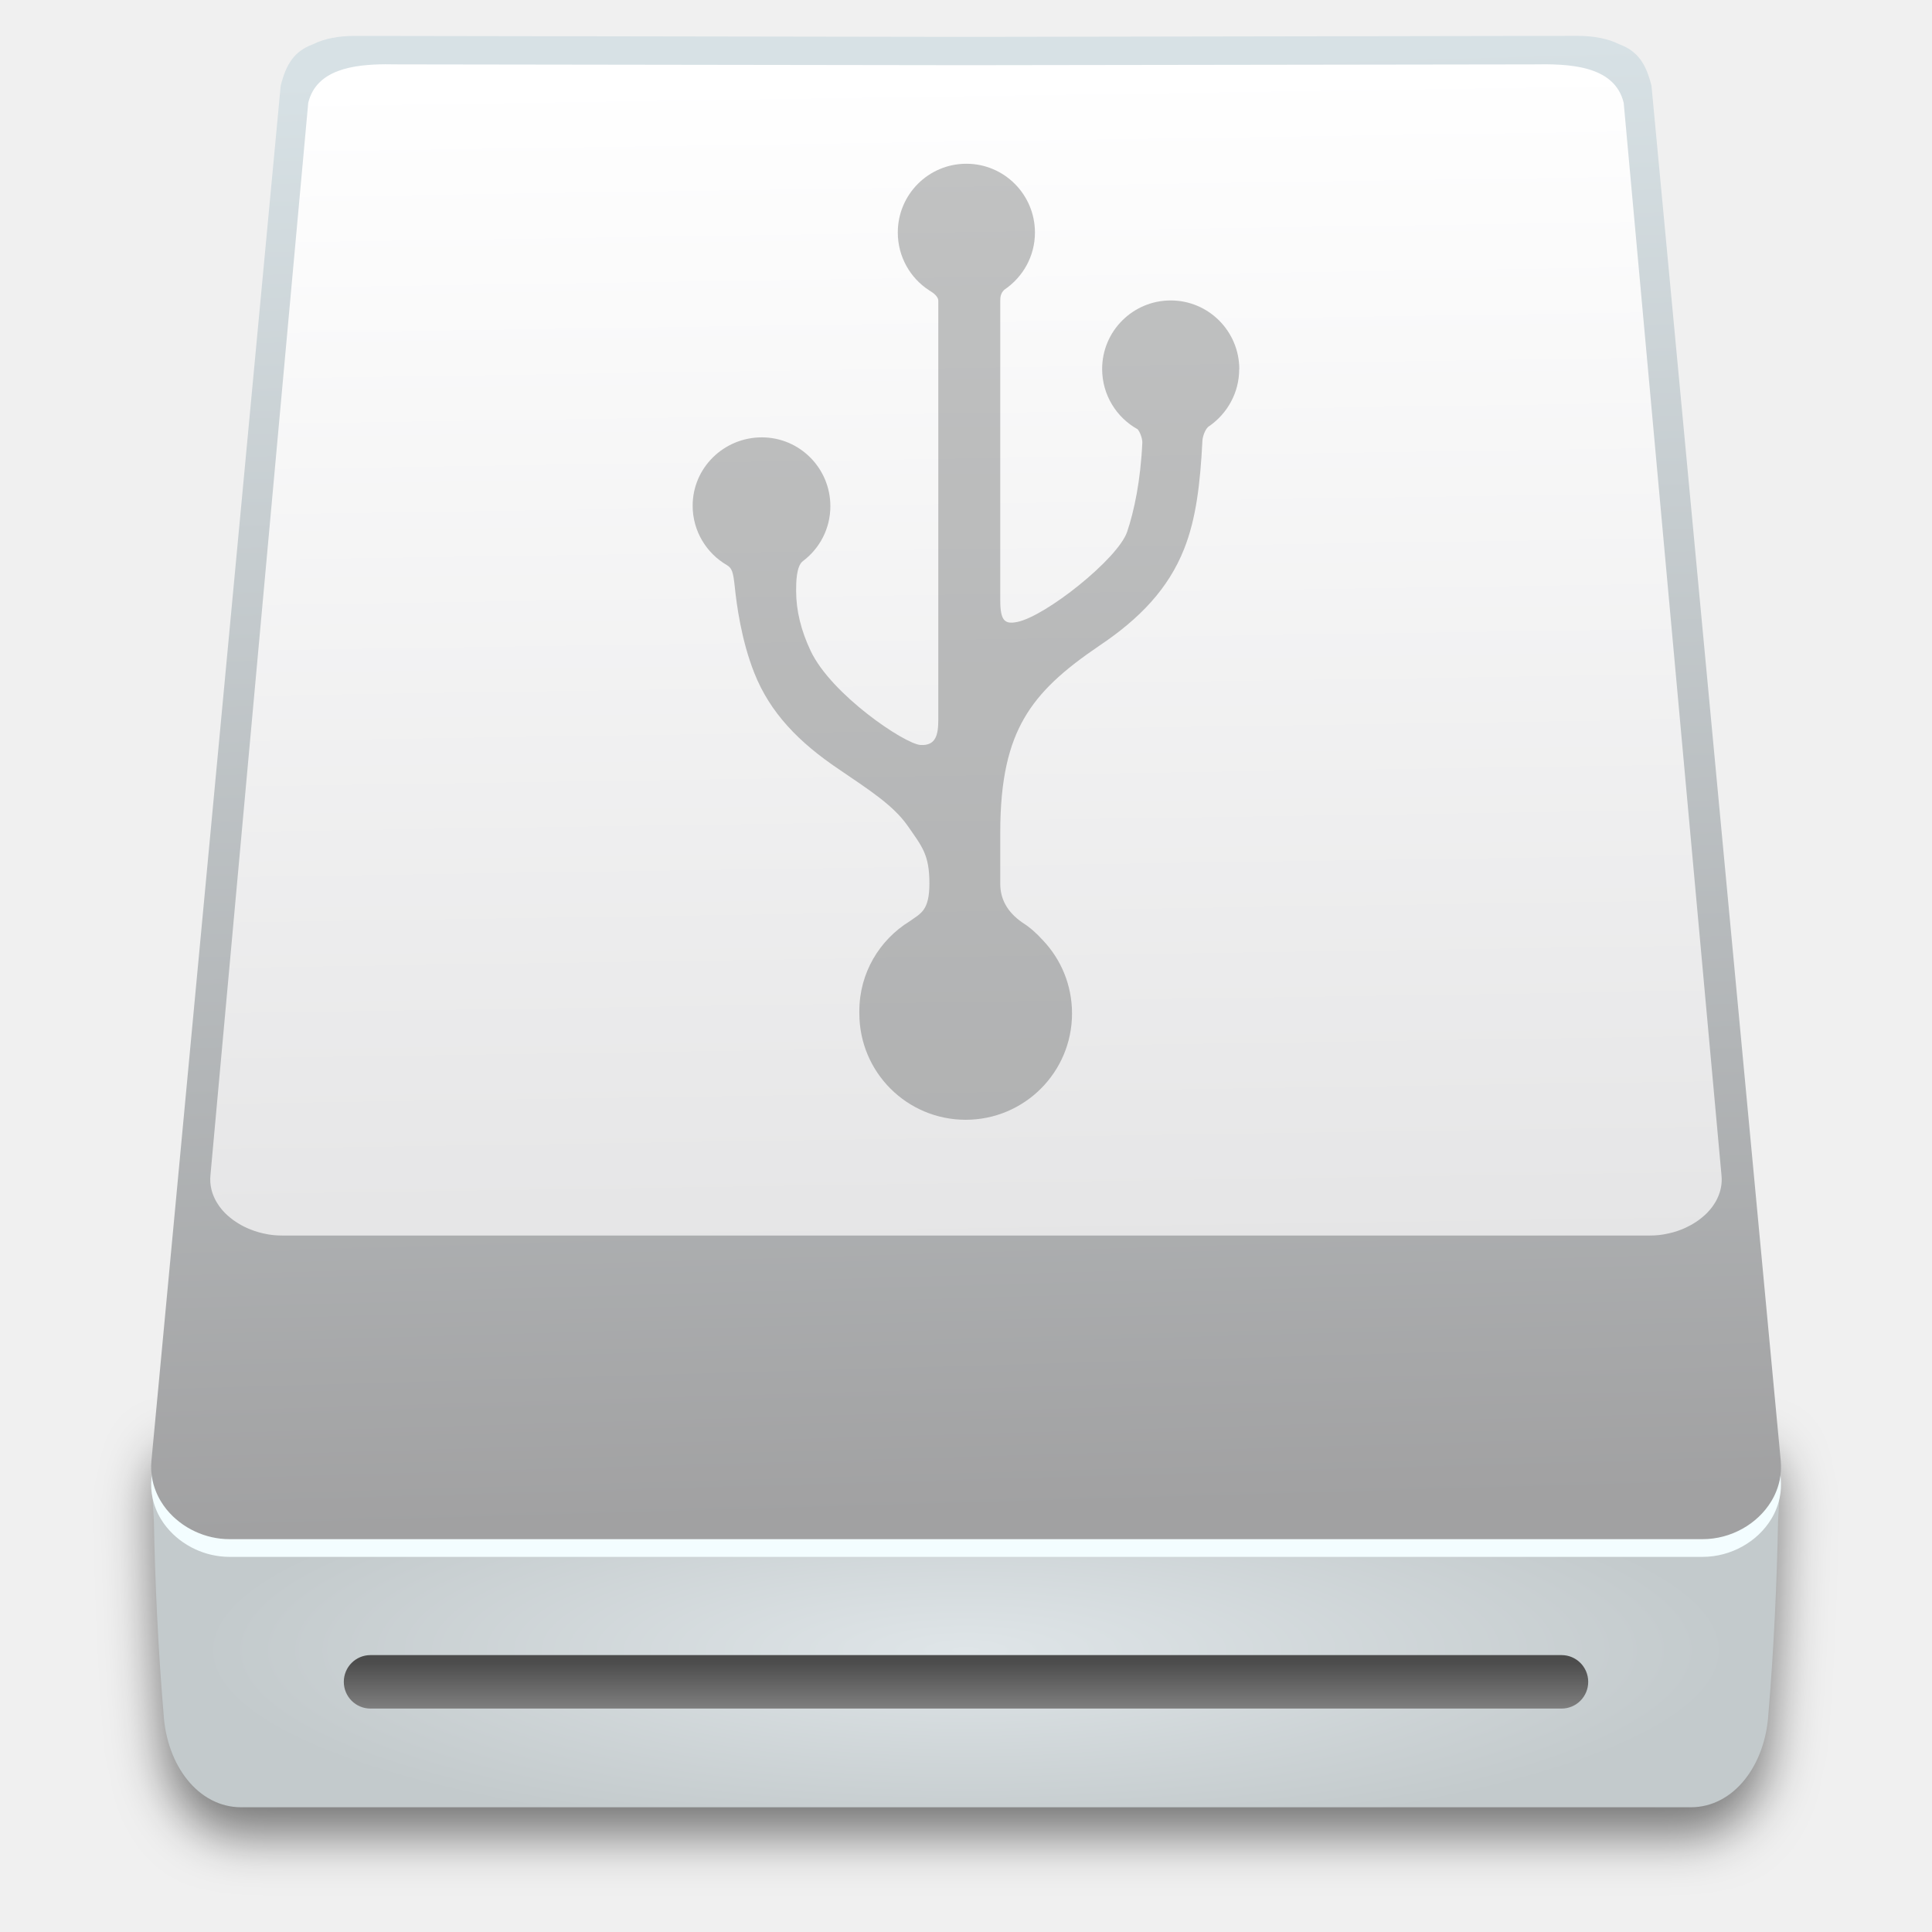
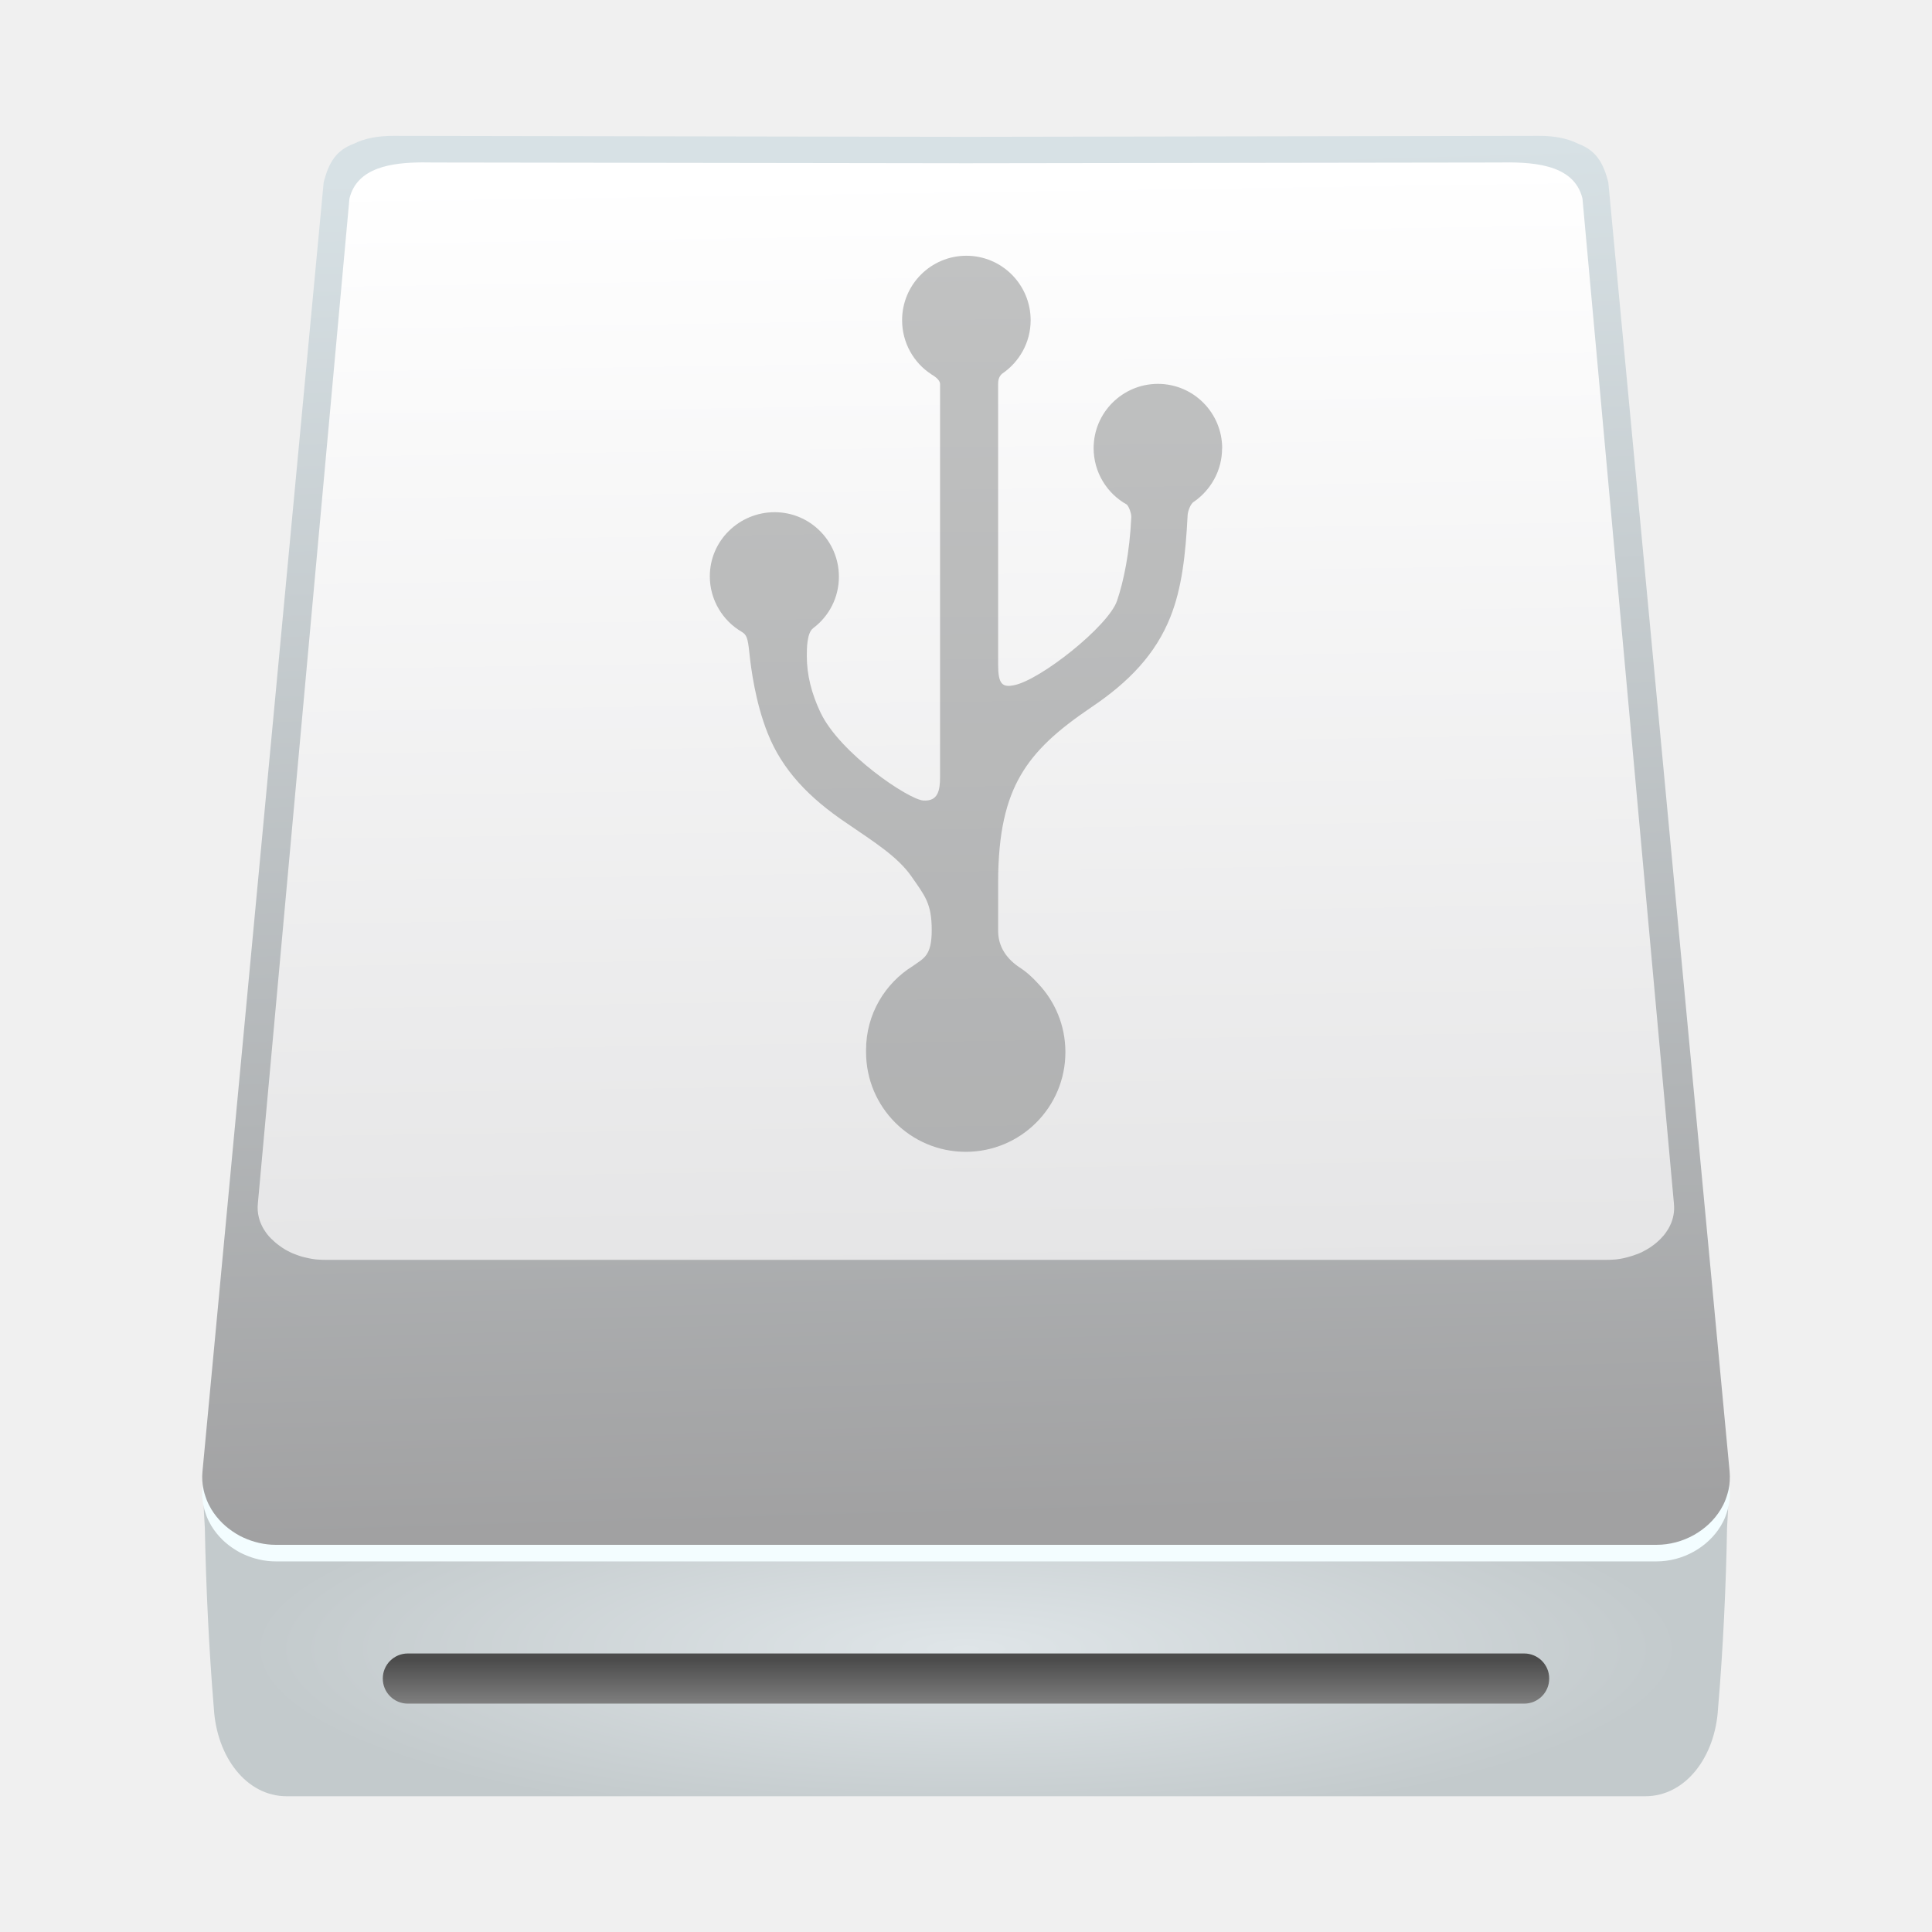
- <svg xmlns="http://www.w3.org/2000/svg" width="64" height="64" version="1.1" viewBox="0 0 16.933 16.933">
-   <defs>
-     <radialGradient id="a" cx="502.62" cy="372.05" r="74.884" gradientTransform="matrix(.19224 0 0 .047917 -79.69 275.86)" gradientUnits="userSpaceOnUse">
-       <stop stop-color="#dfe5e8" offset="0" />
-       <stop stop-color="#c3cacc" offset="1" />
+ <svg xmlns="http://www.w3.org/2000/svg" width="64" height="64" version="1.1" viewBox="0 0 16.933 16.933" id="svg59">
+   <defs id="defs25">
+     <radialGradient id="a" cx="502.62" cy="372.05" r="74.884" gradientTransform="matrix(0.08973571,0,0,0.02245726,-36.63631,6.107546)" gradientUnits="userSpaceOnUse">
+       <stop stop-color="#dfe5e8" offset="0" id="stop2" />
+       <stop stop-color="#c3cacc" offset="1" id="stop4" />
    </radialGradient>
-     <linearGradient id="b" x1="500.55" x2="504.38" y1="216.14" y2="349.1" gradientTransform="matrix(.20398 0 0 .20398 -85.589 219.91)" gradientUnits="userSpaceOnUse">
-       <stop stop-color="#d7e1e5" offset="0" />
-       <stop stop-color="#a1a1a2" offset="1" />
+     <linearGradient id="b" x1="500.55" x2="504.38" y1="216.14" y2="349.1" gradientTransform="matrix(0.09521582,0,0,0.09559931,-39.38991,-20.11454)" gradientUnits="userSpaceOnUse">
+       <stop stop-color="#d7e1e5" offset="0" id="stop7" />
+       <stop stop-color="#a1a1a2" offset="1" id="stop9" />
    </linearGradient>
-     <linearGradient id="d" x1="63.721" x2="64.939" y1="168.65" y2="249.61" gradientTransform="matrix(.27192 0 0 .27192 -1.4468 218.36)" gradientUnits="userSpaceOnUse">
-       <stop stop-color="#fff" offset="0" />
-       <stop stop-color="#e5e5e6" offset="1" />
+     <linearGradient id="d" x1="63.721" x2="64.939" y1="168.65" y2="249.61" gradientTransform="matrix(0.1269295,0,0,0.1274407,-0.113171,-20.84098)" gradientUnits="userSpaceOnUse">
+       <stop stop-color="#fff" offset="0" id="stop12" />
+       <stop stop-color="#e5e5e6" offset="1" id="stop14" />
    </linearGradient>
-     <linearGradient id="c" x1="-17.94" x2="-17.94" y1="351.1" y2="361.98" gradientTransform="matrix(.18197 0 0 .085108 19.129 264.03)" gradientUnits="userSpaceOnUse">
-       <stop stop-color="#4c4c4c" offset="0" />
-       <stop stop-color="#828282" offset="1" />
+     <linearGradient id="c" x1="-17.94" x2="-17.94" y1="351.1" y2="361.98" gradientTransform="matrix(0.08494178,0,0,0.03988757,9.491407,0.5631801)" gradientUnits="userSpaceOnUse">
+       <stop stop-color="#4c4c4c" offset="0" id="stop17" />
+       <stop stop-color="#828282" offset="1" id="stop19" />
    </linearGradient>
    <filter id="e" x="-.037" y="-.158" width="1.074" height="1.315" color-interpolation-filters="sRGB">
-       <feGaussianBlur stdDeviation="0.471" />
+       <feGaussianBlur stdDeviation="0.471" id="feGaussianBlur22" />
    </filter>
  </defs>
-   <g transform="matrix(.33777 0 0 .33777 .19138 .19104)">
-     <g transform="translate(1,1)">
-       <g opacity=".1">
-     </g>
+   <g transform="matrix(.33777 0 0 .33777 .19138 .19104)" id="g33">
+     <g transform="translate(1,1)" id="g31">
+       <g opacity=".1" id="g29">
+         
+       </g>
    </g>
  </g>
-   <g transform="matrix(.33777 0 0 .33777 .19138 .19104)">
+   <g transform="matrix(.33777 0 0 .33777 .19138 .19104)" id="g35">
+     
  </g>
-   <style type="text/css">.st0{opacity:0.15;fill:#45413C;}
+   <style type="text/css" id="style37">.st0{opacity:0.15;fill:#45413C;}
	.st1{fill:#FFE500;}
	.st2{fill:#EBCB00;}
	.st3{fill:none;stroke:#45413C;stroke-linecap:round;stroke-linejoin:round;stroke-miterlimit:10;}
	.st4{fill:#FFAA54;}
	.st5{fill:#FF8A14;}
	.st6{fill:#FFB0CA;stroke:#45413C;stroke-linecap:round;stroke-linejoin:round;stroke-miterlimit:10;}
	.st7{fill:#FF87AF;stroke:#45413C;stroke-linecap:round;stroke-linejoin:round;stroke-miterlimit:10;}
	.st8{fill:#FFCC99;}
	.st9{fill:#FFFFFF;}
	.st10{fill:#F0F0F0;}
	.st11{fill:#BF8256;}
	.st12{fill:#915E3A;}
	.st13{fill:#DEA47A;}
	.st14{fill:#F0D5A8;}
	.st15{fill:#DEBB7E;}
	.st16{fill:#F7E5C6;}
	.st17{fill:#FF8A14;stroke:#45413C;stroke-linecap:round;stroke-linejoin:round;stroke-miterlimit:10;}
	.st18{fill:#FFF5E3;}
	.st19{fill:#FFF48C;}
	.st20{fill:#FFFACF;}
	.st21{fill:#FFFCE5;}
	.st22{fill:#FF87AF;}
	.st23{fill:#FFB0CA;}
	.st24{fill:#FFE500;stroke:#45413C;stroke-linecap:round;stroke-linejoin:round;stroke-miterlimit:10;}
	.st25{fill:#9CEB60;stroke:#45413C;stroke-linecap:round;stroke-linejoin:round;stroke-miterlimit:10;}
	.st26{fill:#FFFACF;stroke:#45413C;stroke-linecap:round;stroke-linejoin:round;stroke-miterlimit:10;}
	.st27{fill:#00F5BC;stroke:#45413C;stroke-linecap:round;stroke-linejoin:round;stroke-miterlimit:10;}
	.st28{fill:#BF8256;stroke:#45413C;stroke-linecap:round;stroke-linejoin:round;stroke-miterlimit:10;}
	.st29{fill:#FFE3CF;stroke:#45413C;stroke-linecap:round;stroke-linejoin:round;stroke-miterlimit:10;}
	.st30{fill:#FF6242;}
	.st31{fill:#FF866E;}
	.st32{fill:none;stroke:#E04122;stroke-linecap:round;stroke-linejoin:round;stroke-miterlimit:10;}
	.st33{fill:#FFFEF2;stroke:#45413C;stroke-linecap:round;stroke-linejoin:round;stroke-miterlimit:10;}
	.st34{fill:#FF6242;stroke:#45413C;stroke-linecap:round;stroke-linejoin:round;stroke-miterlimit:10;}
	.st35{fill:#FFA694;}
	.st36{fill:#FFFFFF;stroke:#45413C;stroke-linecap:round;stroke-linejoin:round;stroke-miterlimit:10;}
	.st37{fill:#FFFEF2;}
	.st38{fill:#FF6196;}
	.st39{fill:#B89558;}
	.st40{fill:none;stroke:#915E3A;stroke-linecap:round;stroke-linejoin:round;stroke-miterlimit:10;}
	.st41{fill:#DEBB7E;stroke:#45413C;stroke-linecap:round;stroke-linejoin:round;stroke-miterlimit:10;}
	.st42{fill:#6DD627;stroke:#45413C;stroke-linecap:round;stroke-linejoin:round;stroke-miterlimit:10;}
	.st43{fill:#E5F8FF;}
	.st44{fill:#E8F4FA;}
	.st45{fill:#E8F4FA;stroke:#45413C;stroke-linecap:round;stroke-linejoin:round;stroke-miterlimit:10;}
	.st46{fill:#FFCCDD;}
	.st47{fill:#E5F8FF;stroke:#45413C;stroke-linecap:round;stroke-linejoin:round;stroke-miterlimit:10;}
	.st48{fill:#00B8F0;stroke:#45413C;stroke-linecap:round;stroke-linejoin:round;stroke-miterlimit:10;}
	.st49{fill:#00B8F0;}
	.st50{fill:#4ACFFF;}
	.st51{fill:#E04122;}
	.st52{fill:#E04122;stroke:#45413C;stroke-linecap:round;stroke-linejoin:round;stroke-miterlimit:10;}
	.st53{fill:#87898C;}
	.st54{fill:#BDBEC0;}
	.st55{fill:#656769;}
	.st56{fill:#525252;}
	.st57{fill:#FFF48C;stroke:#45413C;stroke-linecap:round;stroke-linejoin:round;stroke-miterlimit:10;}
	.st58{fill:#6DD627;}
	.st59{fill:#EB6D00;}
	.st60{fill:#46B000;}
	.st61{fill:#80DDFF;}
	.st62{fill:#DAEDF7;}
	.st63{fill:#BF8DF2;stroke:#45413C;stroke-linecap:round;stroke-linejoin:round;stroke-miterlimit:10;}
	.st64{fill:#9F5AE5;stroke:#45413C;stroke-linecap:round;stroke-linejoin:round;stroke-miterlimit:10;}
	.st65{fill:#C8FFA1;}
	.st66{fill:#E4FFD1;}
	.st67{fill:#9CEB60;}
	.st68{fill:#E5FEFF;}
	.st69{fill:#B8ECFF;}
	.st70{fill:#E0E0E0;stroke:#45413C;stroke-linecap:round;stroke-linejoin:round;stroke-miterlimit:10;}
	.st71{fill:#E0E0E0;}
	.st72{fill:none;stroke:#4F4B45;stroke-linejoin:round;stroke-miterlimit:10;}
	.st73{fill:none;stroke:#4F4B45;stroke-linecap:round;stroke-linejoin:round;stroke-miterlimit:10;}
	.st74{fill:#E0366F;stroke:#45413C;stroke-linecap:round;stroke-linejoin:round;stroke-miterlimit:10;}
	.st75{fill:none;stroke:#45413C;stroke-miterlimit:10;}
	.st76{fill:#FF866E;stroke:#45413C;stroke-linecap:round;stroke-linejoin:round;stroke-miterlimit:10;}
	.st77{fill:#45413C;stroke:#45413C;stroke-linecap:round;stroke-linejoin:round;stroke-miterlimit:10;}
	.st78{fill:#9F5AE5;}
	.st79{fill:#803EC2;}
	.st80{fill:#803EC2;stroke:#45413C;stroke-linecap:round;stroke-linejoin:round;stroke-miterlimit:10;}
	.st81{fill:#BF8DF2;}
	.st82{fill:#FFAA54;stroke:#45413C;stroke-linecap:round;stroke-linejoin:round;stroke-miterlimit:10;}
	.st83{fill:none;stroke:#45413C;stroke-linejoin:round;stroke-miterlimit:10;}
	.st84{fill:#FFCCDD;stroke:#45413C;stroke-linecap:round;stroke-linejoin:round;stroke-miterlimit:10;}
	.st85{fill:#FF6196;stroke:#45413C;stroke-linecap:round;stroke-linejoin:round;stroke-miterlimit:10;}
	.st86{fill:#FFE5EE;}
	.st87{fill:#F7E5C6;stroke:#45413C;stroke-linecap:round;stroke-linejoin:round;stroke-miterlimit:10;}
	.st88{fill:#E5FFF9;}
	.st89{fill:none;stroke:#45413C;stroke-width:1.006;stroke-linecap:round;stroke-linejoin:round;stroke-miterlimit:10;}
	.st90{fill:#4AEFF7;}
	.st91{fill:#A6FBFF;}
	.st92{fill:#E5FEFF;stroke:#45413C;stroke-linecap:round;stroke-linejoin:round;stroke-miterlimit:10;}
	.st93{fill:#46B000;stroke:#45413C;stroke-linecap:round;stroke-linejoin:round;stroke-miterlimit:10;}
	.st94{fill:#FFFFFF;stroke:#45413C;stroke-linejoin:round;stroke-miterlimit:10;}
	.st95{fill:#FFFFFF;stroke:#45413C;stroke-miterlimit:10;}
	.st96{fill:#009FD9;}
	.st97{fill:#00DFEB;}
	.st98{fill:#C0DCEB;stroke:#45413C;stroke-linecap:round;stroke-linejoin:round;stroke-miterlimit:10;}
	.st99{fill:#00DFEB;stroke:#45413C;stroke-linecap:round;stroke-linejoin:round;stroke-miterlimit:10;}
	.st100{fill:#FFE5EE;stroke:#45413C;stroke-linecap:round;stroke-linejoin:round;stroke-miterlimit:10;}
	.st101{fill:#8CA4B8;}
	.st102{fill:#ADC4D9;}
	.st103{fill:#656769;stroke:#45413C;stroke-linecap:round;stroke-linejoin:round;stroke-miterlimit:10;}
	.st104{fill:#F0F0F0;stroke:#45413C;stroke-linecap:round;stroke-linejoin:round;stroke-miterlimit:10;}
	.st105{fill:#C0DCEB;}
	.st106{fill:#45413C;}
	.st107{fill:#FFCABF;}
	.st108{fill:#87898C;stroke:#45413C;stroke-linecap:round;stroke-linejoin:round;stroke-miterlimit:10;}
	.st109{fill:#EBCB00;stroke:#45413C;stroke-linecap:round;stroke-linejoin:round;stroke-miterlimit:10;}</style>
-   <g transform="translate(-.00025921 -.30976)">
-     <g transform="translate(0,-280.07)">
-       <g transform="matrix(.46679 0 0 .46867 .56244 157.2)" stroke-width="2.138">
-         <path d="m2.149 289.98c-0.534 0.092-0.521 0.959-0.464 1.824 0.021 1.123 0.081 2.426 0.181 3.595 0.055 0.971 0.651 1.757 1.46 1.757h27.214c0.809 0 1.405-0.786 1.46-1.757 0.1-1.169 0.16-2.472 0.181-3.595 0.058-0.866 0.07-1.732-0.464-1.824h-27.426z" filter="url(#e)" opacity=".5" />
-         <path d="m2.149 289.45c-0.534 0.092-0.521 0.959-0.464 1.824 0.021 1.123 0.081 2.426 0.181 3.595 0.055 0.971 0.651 1.757 1.46 1.757h27.214c0.809 0 1.405-0.786 1.46-1.757 0.1-1.169 0.16-2.472 0.181-3.595 0.058-0.866 0.07-1.732-0.464-1.824h-27.426z" fill="url(#a)" />
-         <path d="m5.458 263.83c-0.308-5.3e-4 -0.574 0.05-0.79 0.158-0.352 0.13-0.501 0.375-0.602 0.773l-2.427 25.716c-0.012 0.126-0.004 0.249 0.021 0.366 0.01 0.047 0.022 0.093 0.038 0.138 0.008 0.022 0.016 0.045 0.025 0.067 0.026 0.066 0.058 0.129 0.095 0.189 0.061 0.101 0.136 0.193 0.222 0.276 0.017 0.017 0.035 0.033 0.053 0.049 0.09 0.079 0.19 0.147 0.298 0.204 0.022 0.011 0.043 0.022 0.065 0.032 0.199 0.093 0.421 0.145 0.649 0.145h27.659c0.533 0 1.03-0.283 1.288-0.706 0.037-0.06 0.069-0.124 0.095-0.189 0.009-0.022 0.017-0.044 0.025-0.067 0.015-0.045 0.028-0.091 0.038-0.138 0.025-0.117 0.032-0.239 0.021-0.366l-2.427-25.716c-0.101-0.398-0.25-0.643-0.602-0.773-0.216-0.107-0.482-0.158-0.79-0.158l-11.475 0.019z" fill="#f3fdff" />
-         <path d="m5.458 263.5c-0.308-5.4e-4 -0.574 0.05-0.79 0.158-0.352 0.13-0.501 0.375-0.602 0.773l-2.427 25.716c-0.012 0.126-0.004 0.249 0.021 0.366 0.01 0.047 0.022 0.093 0.038 0.138 0.008 0.022 0.016 0.045 0.025 0.067 0.026 0.066 0.058 0.129 0.095 0.189 0.061 0.101 0.136 0.193 0.222 0.276 0.017 0.017 0.035 0.033 0.053 0.048 0.09 0.079 0.19 0.148 0.298 0.204 0.022 0.011 0.043 0.022 0.065 0.032 0.199 0.093 0.421 0.145 0.649 0.145h27.659c0.533 0 1.03-0.283 1.288-0.706 0.037-0.06 0.069-0.124 0.095-0.189 0.009-0.022 0.017-0.044 0.025-0.067 0.015-0.045 0.028-0.091 0.038-0.138 0.025-0.117 0.032-0.239 0.021-0.366l-2.427-25.716c-0.101-0.398-0.25-0.643-0.602-0.773-0.216-0.107-0.482-0.158-0.79-0.158l-11.475 0.019z" fill="url(#b)" />
-         <path d="m6.041 264.03c-0.601 4e-3 -1.306 0.092-1.458 0.722l-1.835 20.042c-0.011 0.098-0.004 0.194 0.019 0.285 0.009 0.036 0.021 0.072 0.035 0.107 0.007 0.018 0.015 0.035 0.023 0.052 0.024 0.051 0.054 0.1 0.088 0.148 0.015 0.02 0.03 0.04 0.046 0.059 0.005 6e-3 0.01 0.011 0.015 0.017 0.012 0.013 0.023 0.026 0.035 0.039 0.007 7e-3 0.014 0.013 0.02 0.02 0.012 0.012 0.023 0.023 0.036 0.034 0.006 6e-3 0.013 0.011 0.02 0.017 0.011 9e-3 0.021 0.019 0.033 0.028 0.003 2e-3 0.006 4e-3 0.009 7e-3 0.004 3e-3 0.008 6e-3 0.012 9e-3 0.009 7e-3 0.019 0.015 0.028 0.022 0.005 4e-3 0.01 7e-3 0.015 0.011 0.01 7e-3 0.02 0.014 0.031 0.021 0.012 8e-3 0.023 0.016 0.035 0.023 0.011 7e-3 0.022 0.014 0.034 0.021 0.012 7e-3 0.024 0.014 0.036 0.021 0.012 6e-3 0.023 0.013 0.035 0.019 0.012 6e-3 0.025 0.013 0.038 0.019 0.012 6e-3 0.024 0.012 0.037 0.017 0.005 2e-3 0.01 5e-3 0.015 7e-3 0.014 6e-3 0.028 0.012 0.043 0.018 0.003 1e-3 0.006 2e-3 0.009 3e-3 0.003 1e-3 0.006 3e-3 0.009 4e-3 0.023 9e-3 0.047 0.018 0.07 0.026h1.006e-4c0.026 8e-3 0.052 0.017 0.078 0.024 0.009 2e-3 0.017 4e-3 0.026 7e-3 0.019 5e-3 0.037 9e-3 0.056 0.014 0.01 2e-3 0.019 4e-3 0.029 6e-3 0.018 4e-3 0.036 7e-3 0.055 0.011 0.009 2e-3 0.019 3e-3 0.028 5e-3 0.02 3e-3 0.04 6e-3 0.06 8e-3 0.009 1e-3 0.017 2e-3 0.026 3e-3 0.022 2e-3 0.043 4e-3 0.065 5e-3 0.007 5.4e-4 0.014 1e-3 0.021 1e-3 0.029 2e-3 0.058 2e-3 0.088 2e-3h25.653c0.029 0 0.059-1e-3 0.088-2e-3 0.007-5.4e-4 0.014-1e-3 0.021-1e-3 0.022-1e-3 0.043-3e-3 0.065-5e-3 0.009-8.1e-4 0.017-2e-3 0.026-3e-3 0.02-2e-3 0.04-5e-3 0.06-8e-3 0.009-1e-3 0.019-3e-3 0.028-5e-3 0.018-3e-3 0.037-6e-3 0.055-0.011 0.01-2e-3 0.019-4e-3 0.029-6e-3 0.019-4e-3 0.038-9e-3 0.057-0.014 8e-3 -2e-3 0.016-4e-3 0.024-6e-3 0.027-7e-3 0.053-0.016 0.079-0.024h1.04e-4c0.024-8e-3 0.047-0.017 0.07-0.026 0.003-1e-3 0.006-2e-3 0.009-3e-3 0.004-2e-3 8e-3 -3e-3 0.012-5e-3 0.013-5e-3 0.027-0.011 0.04-0.017 0.005-2e-3 0.01-5e-3 0.015-7e-3 0.013-5e-3 0.025-0.012 0.037-0.018 0.012-6e-3 0.024-0.012 0.036-0.018 0.012-6e-3 0.024-0.013 0.036-0.019 0.013-7e-3 0.025-0.014 0.037-0.021 0.011-6e-3 0.022-0.013 0.032-0.02 0.012-7e-3 0.024-0.015 0.036-0.023 0.01-7e-3 0.021-0.014 0.031-0.021 5e-3 -3e-3 0.01-7e-3 0.015-0.011 0.01-7e-3 0.019-0.015 0.028-0.022 0.004-3e-3 0.008-6e-3 0.012-9e-3 0.003-2e-3 0.006-4e-3 0.009-7e-3 0.011-9e-3 0.022-0.019 0.033-0.028 0.007-6e-3 0.013-0.011 0.02-0.017 0.012-0.011 0.024-0.023 0.036-0.034 0.007-6e-3 0.014-0.013 0.02-0.02 0.016-0.016 0.031-0.033 0.045-0.05 0.001-2e-3 0.003-3e-3 0.005-5e-3 8.3e-5 -1.1e-4 1.29e-4 -2.1e-4 2.06e-4 -5.5e-4 0.017-0.02 0.032-0.04 0.047-0.06 0.034-0.047 0.064-0.096 0.088-0.148 0.008-0.017 0.016-0.034 0.023-0.052 0.014-0.035 0.026-0.071 0.035-0.107 0.017-0.068 0.026-0.139 0.024-0.212-5.36e-4 -0.024-0.002-0.049-0.005-0.073l-1.835-20.043c-0.173-0.72-1.07-0.731-1.707-0.72l-10.643 0.015-10.643-0.015c-0.08-1e-3 -0.163-2e-3 -0.249-2e-3z" fill="url(#d)" />
-         <rect x="5.251" y="293.78" width="23.365" height="1" ry=".5" fill="url(#c)" />
-       </g>
-     </g>
-     <path d="m10.862 3.546c0-0.333-0.269-0.603-0.601-0.603s-0.601 0.269-0.601 0.601c0 0.226 0.125 0.425 0.311 0.528 0.024 0.028 0.041 0.084 0.041 0.112v0.007c-0.015 0.329-0.071 0.597-0.133 0.78-0.08 0.236-0.715 0.741-0.964 0.79-0.109 0.022-0.148-0.011-0.148-0.191v-2.627c0-0.028 0.004-0.065 0.036-0.094 0.161-0.109 0.268-0.292 0.268-0.501 0-0.333-0.269-0.603-0.601-0.603s-0.601 0.269-0.601 0.603c0 0.211 0.109 0.399 0.273 0.505l0.002 0.002c0.002 0.002 0.004 0.002 0.007 0.004 0.004 0.002 0.007 0.004 0.011 0.007 0.043 0.028 0.062 0.056 0.062 0.079v3.673c0 0.131-0.021 0.23-0.157 0.221-0.137-0.009-0.78-0.44-0.962-0.825-0.084-0.178-0.127-0.352-0.127-0.524v-0.009c0-0.058 0-0.211 0.06-0.254 0.146-0.11 0.24-0.284 0.24-0.481 0-0.333-0.269-0.603-0.601-0.603s-0.606 0.266-0.606 0.599c0 0.223 0.122 0.417 0.299 0.52 0.045 0.028 0.056 0.054 0.071 0.198 0.015 0.144 0.056 0.46 0.17 0.747 0.137 0.348 0.391 0.61 0.743 0.846 0.254 0.174 0.473 0.311 0.601 0.494 0.127 0.183 0.191 0.253 0.191 0.505 0 0.24-0.075 0.262-0.174 0.333-0.264 0.163-0.44 0.453-0.44 0.786v0.021c0 0.515 0.417 0.932 0.932 0.932s0.932-0.417 0.932-0.932c0-0.249-0.097-0.475-0.256-0.642-0.054-0.06-0.112-0.112-0.18-0.155-0.14-0.097-0.193-0.215-0.193-0.339v-0.451c0-0.47 0.077-0.769 0.208-0.997 0.137-0.238 0.342-0.423 0.662-0.64 0.352-0.236 0.603-0.498 0.741-0.846 0.107-0.269 0.142-0.58 0.161-0.952 0.002-0.034 0.026-0.109 0.062-0.127 0.155-0.109 0.26-0.29 0.26-0.496z" fill="#0d0e0e" opacity=".25" stroke-width=".028" />
+   <g id="g914" transform="matrix(0.9372855,0,0,0.9372855,0.5309626,0.8956259)">
+     <path d="m 1.565,12.477 c -0.249,0.043 -0.243,0.449 -0.216,0.855 0.01,0.526 0.038,1.137 0.084,1.685 0.026,0.455 0.304,0.824 0.681,0.824 H 14.818 c 0.378,0 0.656,-0.368 0.681,-0.824 0.047,-0.548 0.075,-1.159 0.084,-1.685 0.027,-0.406 0.033,-0.812 -0.216,-0.855 H 2.565 Z" fill="url(#a)" id="path41" style="fill:url(#a);stroke-width:1" />
+     <path d="M 3.11,0.469 C 2.966,0.469 2.842,0.493 2.741,0.543 2.577,0.605 2.507,0.719 2.46,0.906 L 1.327,12.958 c -0.006,0.059 -0.002,0.117 0.01,0.171 0.005,0.022 0.01,0.043 0.018,0.064 0.004,0.011 0.007,0.021 0.011,0.031 0.012,0.031 0.027,0.06 0.044,0.089 0.029,0.047 0.064,0.091 0.104,0.13 0.008,0.008 0.016,0.015 0.025,0.023 0.042,0.037 0.089,0.069 0.139,0.096 0.01,0.005 0.02,0.01 0.031,0.015 0.093,0.043 0.197,0.068 0.303,0.068 h 12.911 c 0.249,0 0.481,-0.133 0.601,-0.331 0.017,-0.028 0.032,-0.058 0.044,-0.089 0.004,-0.01 0.008,-0.021 0.011,-0.031 0.007,-0.021 0.013,-0.043 0.018,-0.064 0.012,-0.055 0.015,-0.112 0.01,-0.171 L 14.473,0.906 C 14.426,0.719 14.356,0.605 14.192,0.543 14.091,0.493 13.967,0.469 13.823,0.469 l -5.356,0.009 z" fill="#f3fdff" id="path43" style="stroke-width:1" />
+     <path d="M 3.11,0.315 C 2.966,0.315 2.842,0.338 2.741,0.389 2.577,0.45 2.507,0.564 2.46,0.751 L 1.327,12.803 c -0.006,0.059 -0.002,0.117 0.01,0.171 0.005,0.022 0.01,0.043 0.018,0.064 0.004,0.011 0.007,0.021 0.011,0.031 0.012,0.031 0.027,0.06 0.044,0.089 0.029,0.047 0.064,0.091 0.104,0.13 0.008,0.008 0.016,0.015 0.025,0.023 0.042,0.037 0.089,0.069 0.139,0.096 0.01,0.005 0.02,0.01 0.031,0.015 0.093,0.043 0.197,0.068 0.303,0.068 h 12.911 c 0.249,0 0.481,-0.133 0.601,-0.331 0.017,-0.028 0.032,-0.058 0.044,-0.089 0.004,-0.01 0.008,-0.021 0.011,-0.031 0.007,-0.021 0.013,-0.043 0.018,-0.064 0.012,-0.055 0.015,-0.112 0.01,-0.171 L 14.473,0.751 C 14.426,0.564 14.356,0.45 14.192,0.389 14.091,0.338 13.967,0.314 13.823,0.315 l -5.356,0.009 z" fill="url(#b)" id="path45" style="fill:url(#b);stroke-width:1" />
+     <path d="M 3.382,0.563 C 3.102,0.565 2.772,0.606 2.701,0.902 L 1.845,10.295 c -0.005,0.046 -0.002,0.091 0.009,0.134 0.004,0.017 0.01,0.034 0.016,0.05 0.003,0.008 0.007,0.016 0.011,0.024 0.011,0.024 0.025,0.047 0.041,0.069 0.007,0.009 0.014,0.019 0.022,0.028 0.002,0.003 0.005,0.005 0.007,0.008 0.005,0.006 0.011,0.012 0.017,0.018 0.003,0.003 0.006,0.006 0.01,0.009 0.005,0.005 0.011,0.011 0.017,0.016 0.003,0.003 0.006,0.005 0.009,0.008 0.005,0.004 0.01,0.009 0.015,0.013 0.001,9.37e-4 0.003,0.002 0.004,0.003 0.002,0.001 0.004,0.003 0.005,0.004 0.004,0.003 0.009,0.007 0.013,0.01 0.002,0.002 0.005,0.003 0.007,0.005 0.005,0.003 0.01,0.007 0.014,0.01 0.005,0.004 0.011,0.007 0.016,0.011 0.005,0.003 0.01,0.006 0.016,0.01 0.006,0.003 0.011,0.007 0.017,0.01 0.005,0.003 0.011,0.006 0.017,0.009 0.006,0.003 0.012,0.006 0.018,0.009 0.006,0.003 0.011,0.005 0.017,0.008 0.002,9.37e-4 0.005,0.002 0.007,0.003 0.007,0.003 0.013,0.006 0.02,0.008 0.001,4.69e-4 0.003,9.37e-4 0.004,0.001 0.001,4.69e-4 0.003,0.001 0.004,0.002 0.011,0.004 0.022,0.008 0.033,0.012 h 4.69e-5 c 0.012,0.004 0.024,0.008 0.037,0.011 0.004,9.38e-4 0.008,0.002 0.012,0.003 0.009,0.002 0.017,0.004 0.026,0.006 0.004,9.37e-4 0.009,0.002 0.013,0.003 0.008,0.002 0.017,0.003 0.026,0.005 0.004,9.37e-4 0.009,0.001 0.013,0.002 0.009,0.001 0.019,0.003 0.028,0.004 0.004,4.69e-4 0.008,9.38e-4 0.012,0.001 0.01,9.38e-4 0.02,0.002 0.03,0.002 0.003,2.53e-4 0.007,4.68e-4 0.01,4.68e-4 0.014,9.38e-4 0.027,9.38e-4 0.041,9.38e-4 H 14.454 c 0.014,0 0.027,-4.69e-4 0.041,-9.38e-4 0.003,-2.53e-4 0.007,-4.68e-4 0.01,-4.68e-4 0.01,-4.69e-4 0.02,-0.001 0.03,-0.002 0.004,-3.79e-4 0.008,-9.37e-4 0.012,-0.001 0.009,-9.37e-4 0.019,-0.002 0.028,-0.004 0.004,-4.69e-4 0.009,-0.001 0.013,-0.002 0.009,-0.001 0.017,-0.003 0.026,-0.005 0.004,-9.38e-4 0.009,-0.002 0.013,-0.003 0.009,-0.002 0.018,-0.004 0.027,-0.007 0.004,-9.37e-4 0.007,-0.002 0.011,-0.003 0.012,-0.003 0.025,-0.007 0.037,-0.011 h 4.8e-5 c 0.011,-0.004 0.022,-0.008 0.033,-0.012 0.001,-4.69e-4 0.003,-9.37e-4 0.004,-0.001 0.002,-9.37e-4 0.004,-0.001 0.006,-0.002 0.006,-0.002 0.013,-0.005 0.019,-0.008 0.002,-9.38e-4 0.005,-0.002 0.007,-0.003 0.006,-0.002 0.012,-0.005 0.017,-0.008 0.006,-0.003 0.011,-0.006 0.017,-0.009 0.006,-0.003 0.011,-0.006 0.017,-0.009 0.006,-0.003 0.012,-0.007 0.017,-0.01 0.005,-0.003 0.01,-0.006 0.015,-0.009 0.006,-0.003 0.011,-0.007 0.017,-0.011 0.005,-0.003 0.01,-0.007 0.014,-0.01 0.002,-0.001 0.005,-0.003 0.007,-0.005 0.004,-0.003 0.009,-0.007 0.013,-0.01 0.002,-0.001 0.004,-0.003 0.005,-0.004 0.001,-9.37e-4 0.003,-0.002 0.004,-0.003 0.005,-0.004 0.01,-0.009 0.015,-0.013 0.003,-0.003 0.006,-0.005 0.009,-0.008 0.006,-0.005 0.011,-0.011 0.017,-0.016 0.003,-0.003 0.006,-0.006 0.009,-0.009 0.007,-0.008 0.014,-0.015 0.021,-0.023 6.53e-4,-9.37e-4 0.002,-0.001 0.002,-0.002 3.9e-5,-5.2e-5 6e-5,-9.8e-5 9.6e-5,-2.58e-4 0.008,-0.009 0.015,-0.019 0.022,-0.028 0.016,-0.022 0.03,-0.045 0.041,-0.069 0.004,-0.008 0.007,-0.016 0.011,-0.024 0.006,-0.016 0.012,-0.033 0.016,-0.05 0.008,-0.032 0.012,-0.065 0.011,-0.099 -2.5e-4,-0.011 -10e-4,-0.023 -0.002,-0.034 L 14.231,0.901 C 14.15,0.564 13.732,0.559 13.435,0.564 l -4.968,0.007 -4.968,-0.007 C 3.461,0.563 3.422,0.563 3.382,0.563 Z" fill="url(#d)" id="path47" style="fill:url(#d);stroke-width:1" />
+     <rect x="3.013" y="14.506" width="10.907" height="0.469" ry="0.234" fill="url(#c)" id="rect49" style="fill:url(#c);stroke-width:1" />
+     <path d="m 10.862,3.237 c 0,-0.333 -0.269,-0.603 -0.601,-0.603 -0.331,0 -0.601,0.269 -0.601,0.601 0,0.226 0.125,0.425 0.311,0.528 0.024,0.028 0.041,0.084 0.041,0.112 v 0.007 c -0.015,0.329 -0.071,0.597 -0.133,0.78 -0.08,0.236 -0.715,0.741 -0.964,0.79 -0.109,0.022 -0.148,-0.011 -0.148,-0.191 v -2.627 c 0,-0.028 0.004,-0.065 0.036,-0.094 0.161,-0.109 0.268,-0.292 0.268,-0.501 0,-0.333 -0.269,-0.603 -0.601,-0.603 -0.331,0 -0.601,0.269 -0.601,0.603 0,0.211 0.109,0.399 0.273,0.505 l 0.002,0.002 c 0.002,0.002 0.004,0.002 0.007,0.004 0.004,0.002 0.007,0.004 0.011,0.007 0.043,0.028 0.062,0.056 0.062,0.079 v 3.673 c 0,0.131 -0.021,0.23 -0.157,0.221 -0.137,-0.009 -0.78,-0.44 -0.962,-0.825 -0.084,-0.178 -0.127,-0.352 -0.127,-0.524 v -0.009 c 0,-0.058 0,-0.211 0.06,-0.254 0.146,-0.11 0.24,-0.284 0.24,-0.481 0,-0.333 -0.269,-0.603 -0.601,-0.603 -0.331,0 -0.606,0.266 -0.606,0.599 0,0.223 0.122,0.417 0.299,0.52 0.045,0.028 0.056,0.054 0.071,0.198 0.015,0.144 0.056,0.46 0.17,0.747 0.137,0.348 0.391,0.61 0.743,0.846 0.254,0.174 0.473,0.311 0.601,0.494 0.127,0.183 0.191,0.253 0.191,0.505 0,0.24 -0.075,0.262 -0.174,0.333 -0.264,0.163 -0.44,0.453 -0.44,0.786 v 0.021 c 0,0.515 0.417,0.932 0.932,0.932 0.515,0 0.932,-0.417 0.932,-0.932 0,-0.249 -0.097,-0.475 -0.256,-0.642 -0.054,-0.06 -0.112,-0.112 -0.18,-0.155 -0.14,-0.097 -0.193,-0.215 -0.193,-0.339 v -0.451 c 0,-0.47 0.077,-0.769 0.208,-0.997 0.137,-0.238 0.342,-0.423 0.662,-0.64 0.352,-0.236 0.603,-0.498 0.741,-0.846 0.107,-0.269 0.142,-0.58 0.161,-0.952 0.002,-0.034 0.026,-0.109 0.062,-0.127 0.155,-0.109 0.26,-0.29 0.26,-0.496 z" fill="#0d0e0e" opacity="0.25" stroke-width="0.028" id="path55" />
  </g>
</svg>
